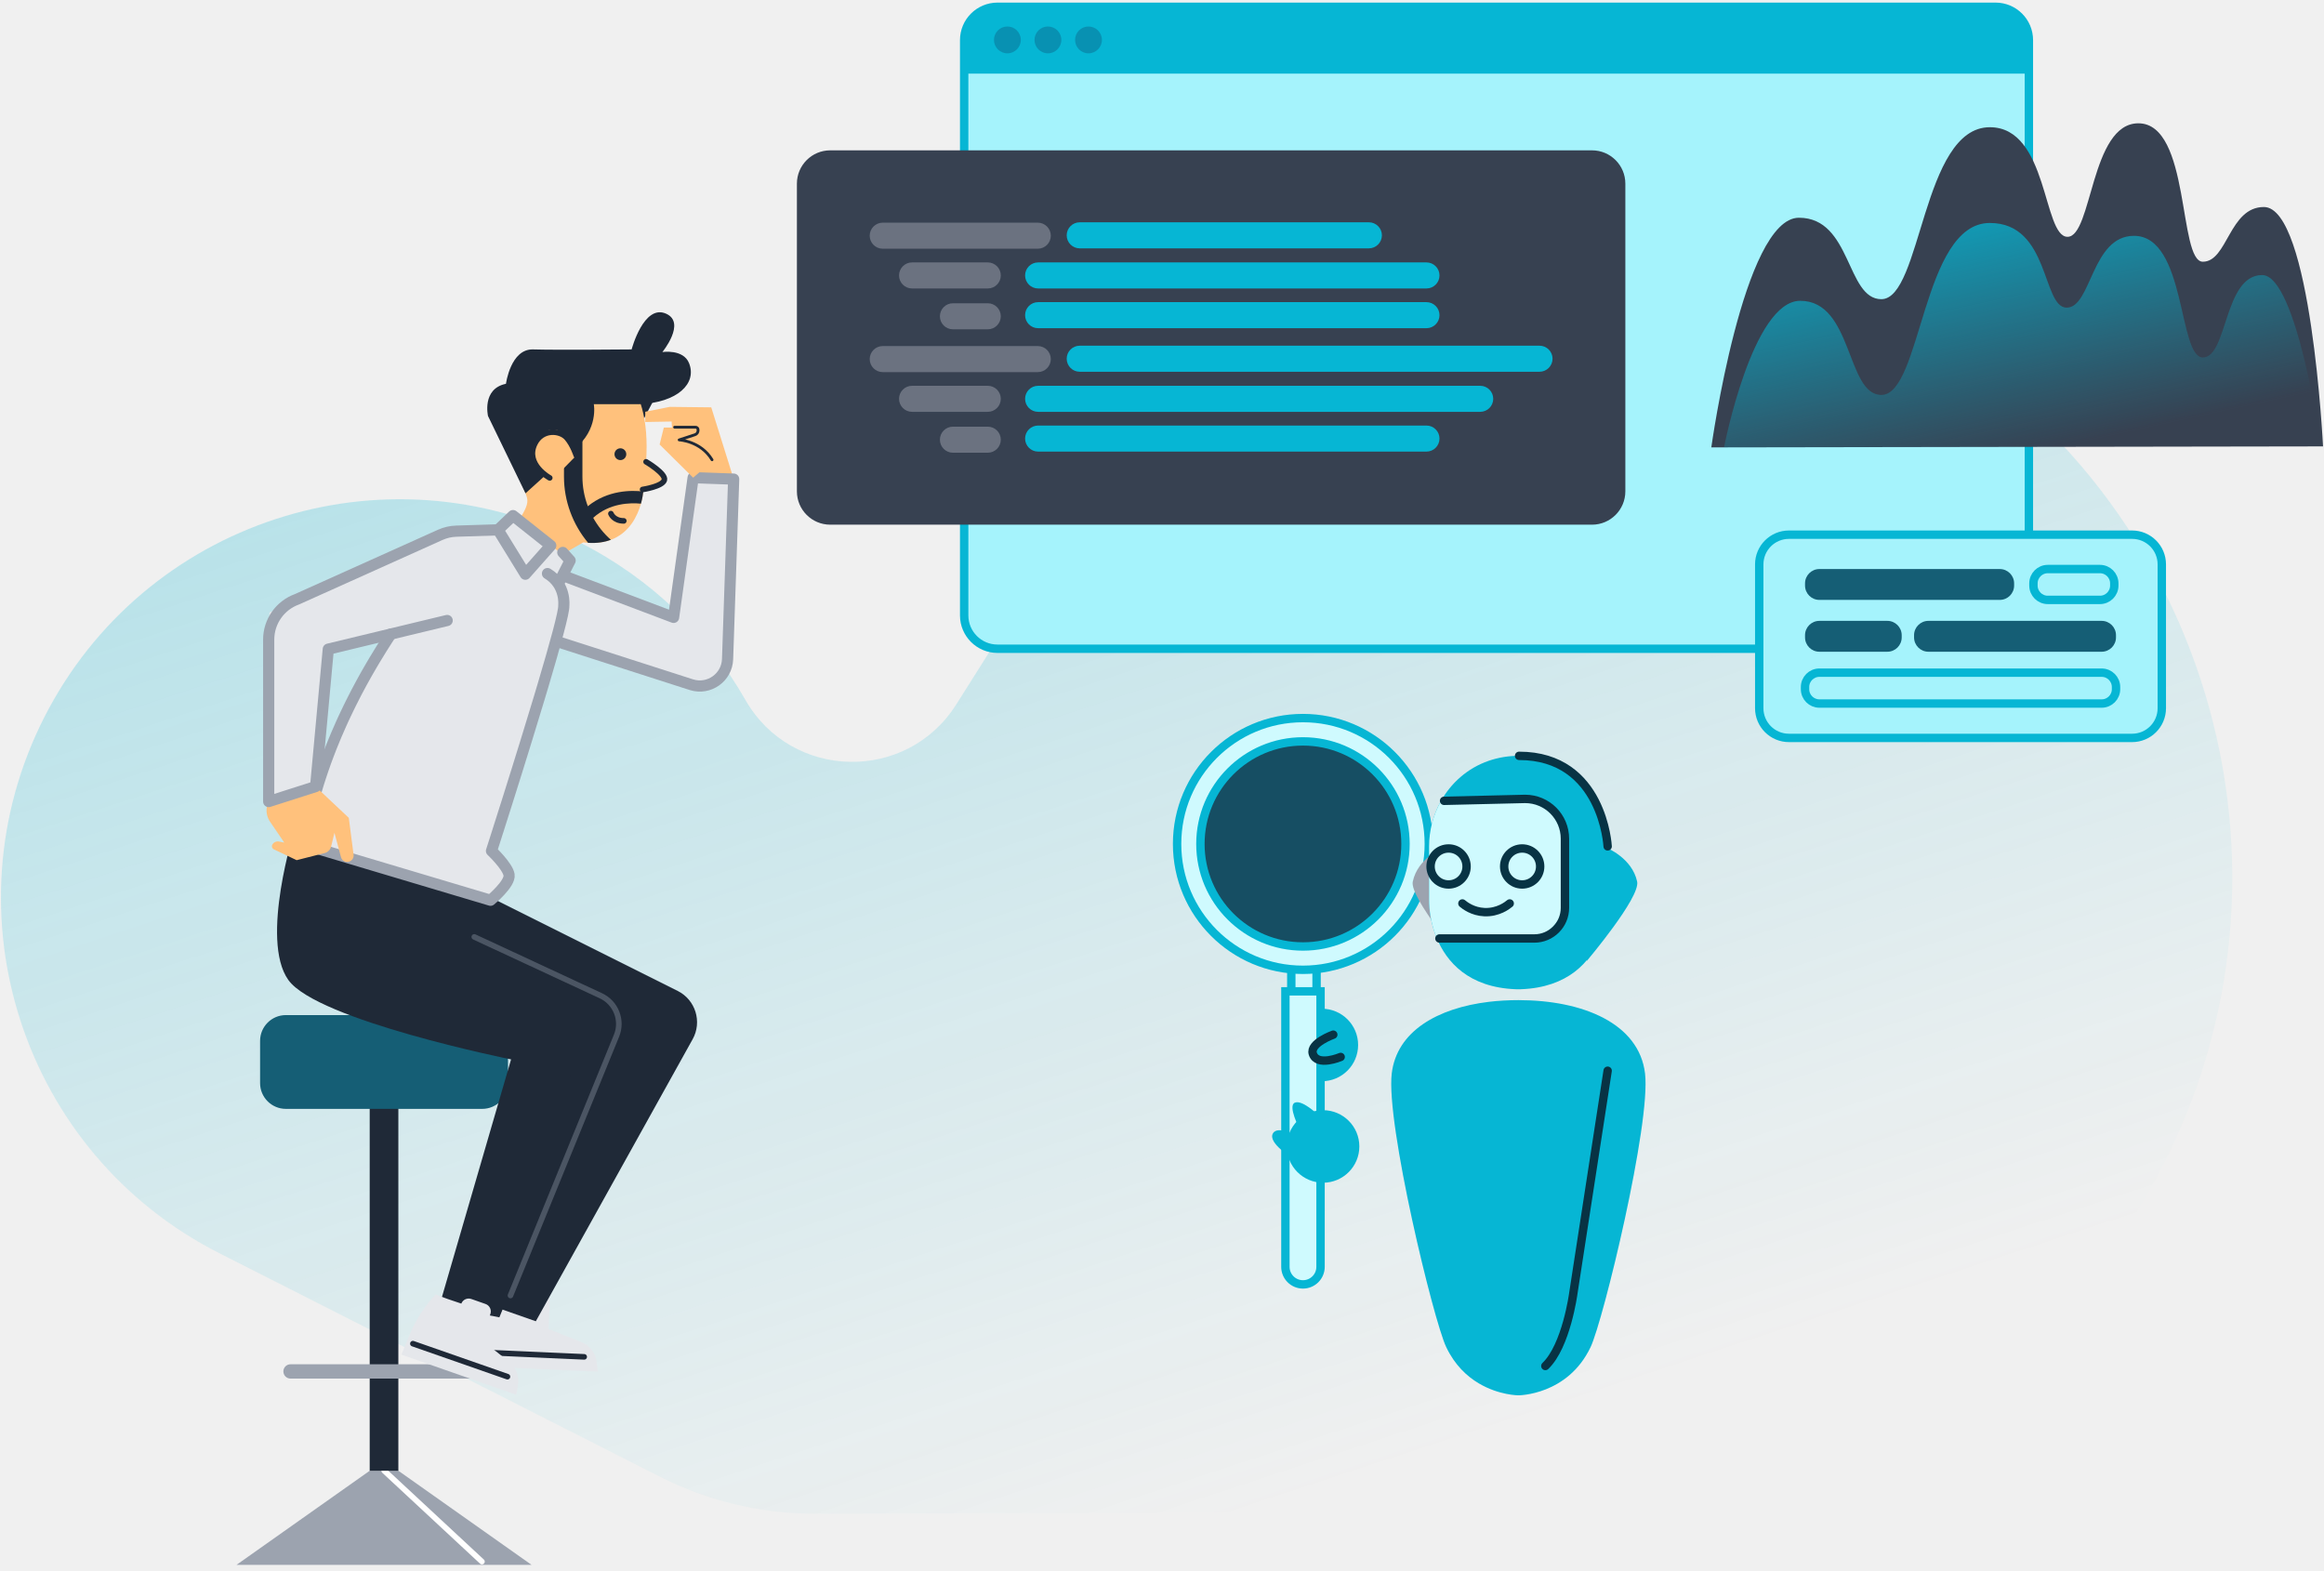
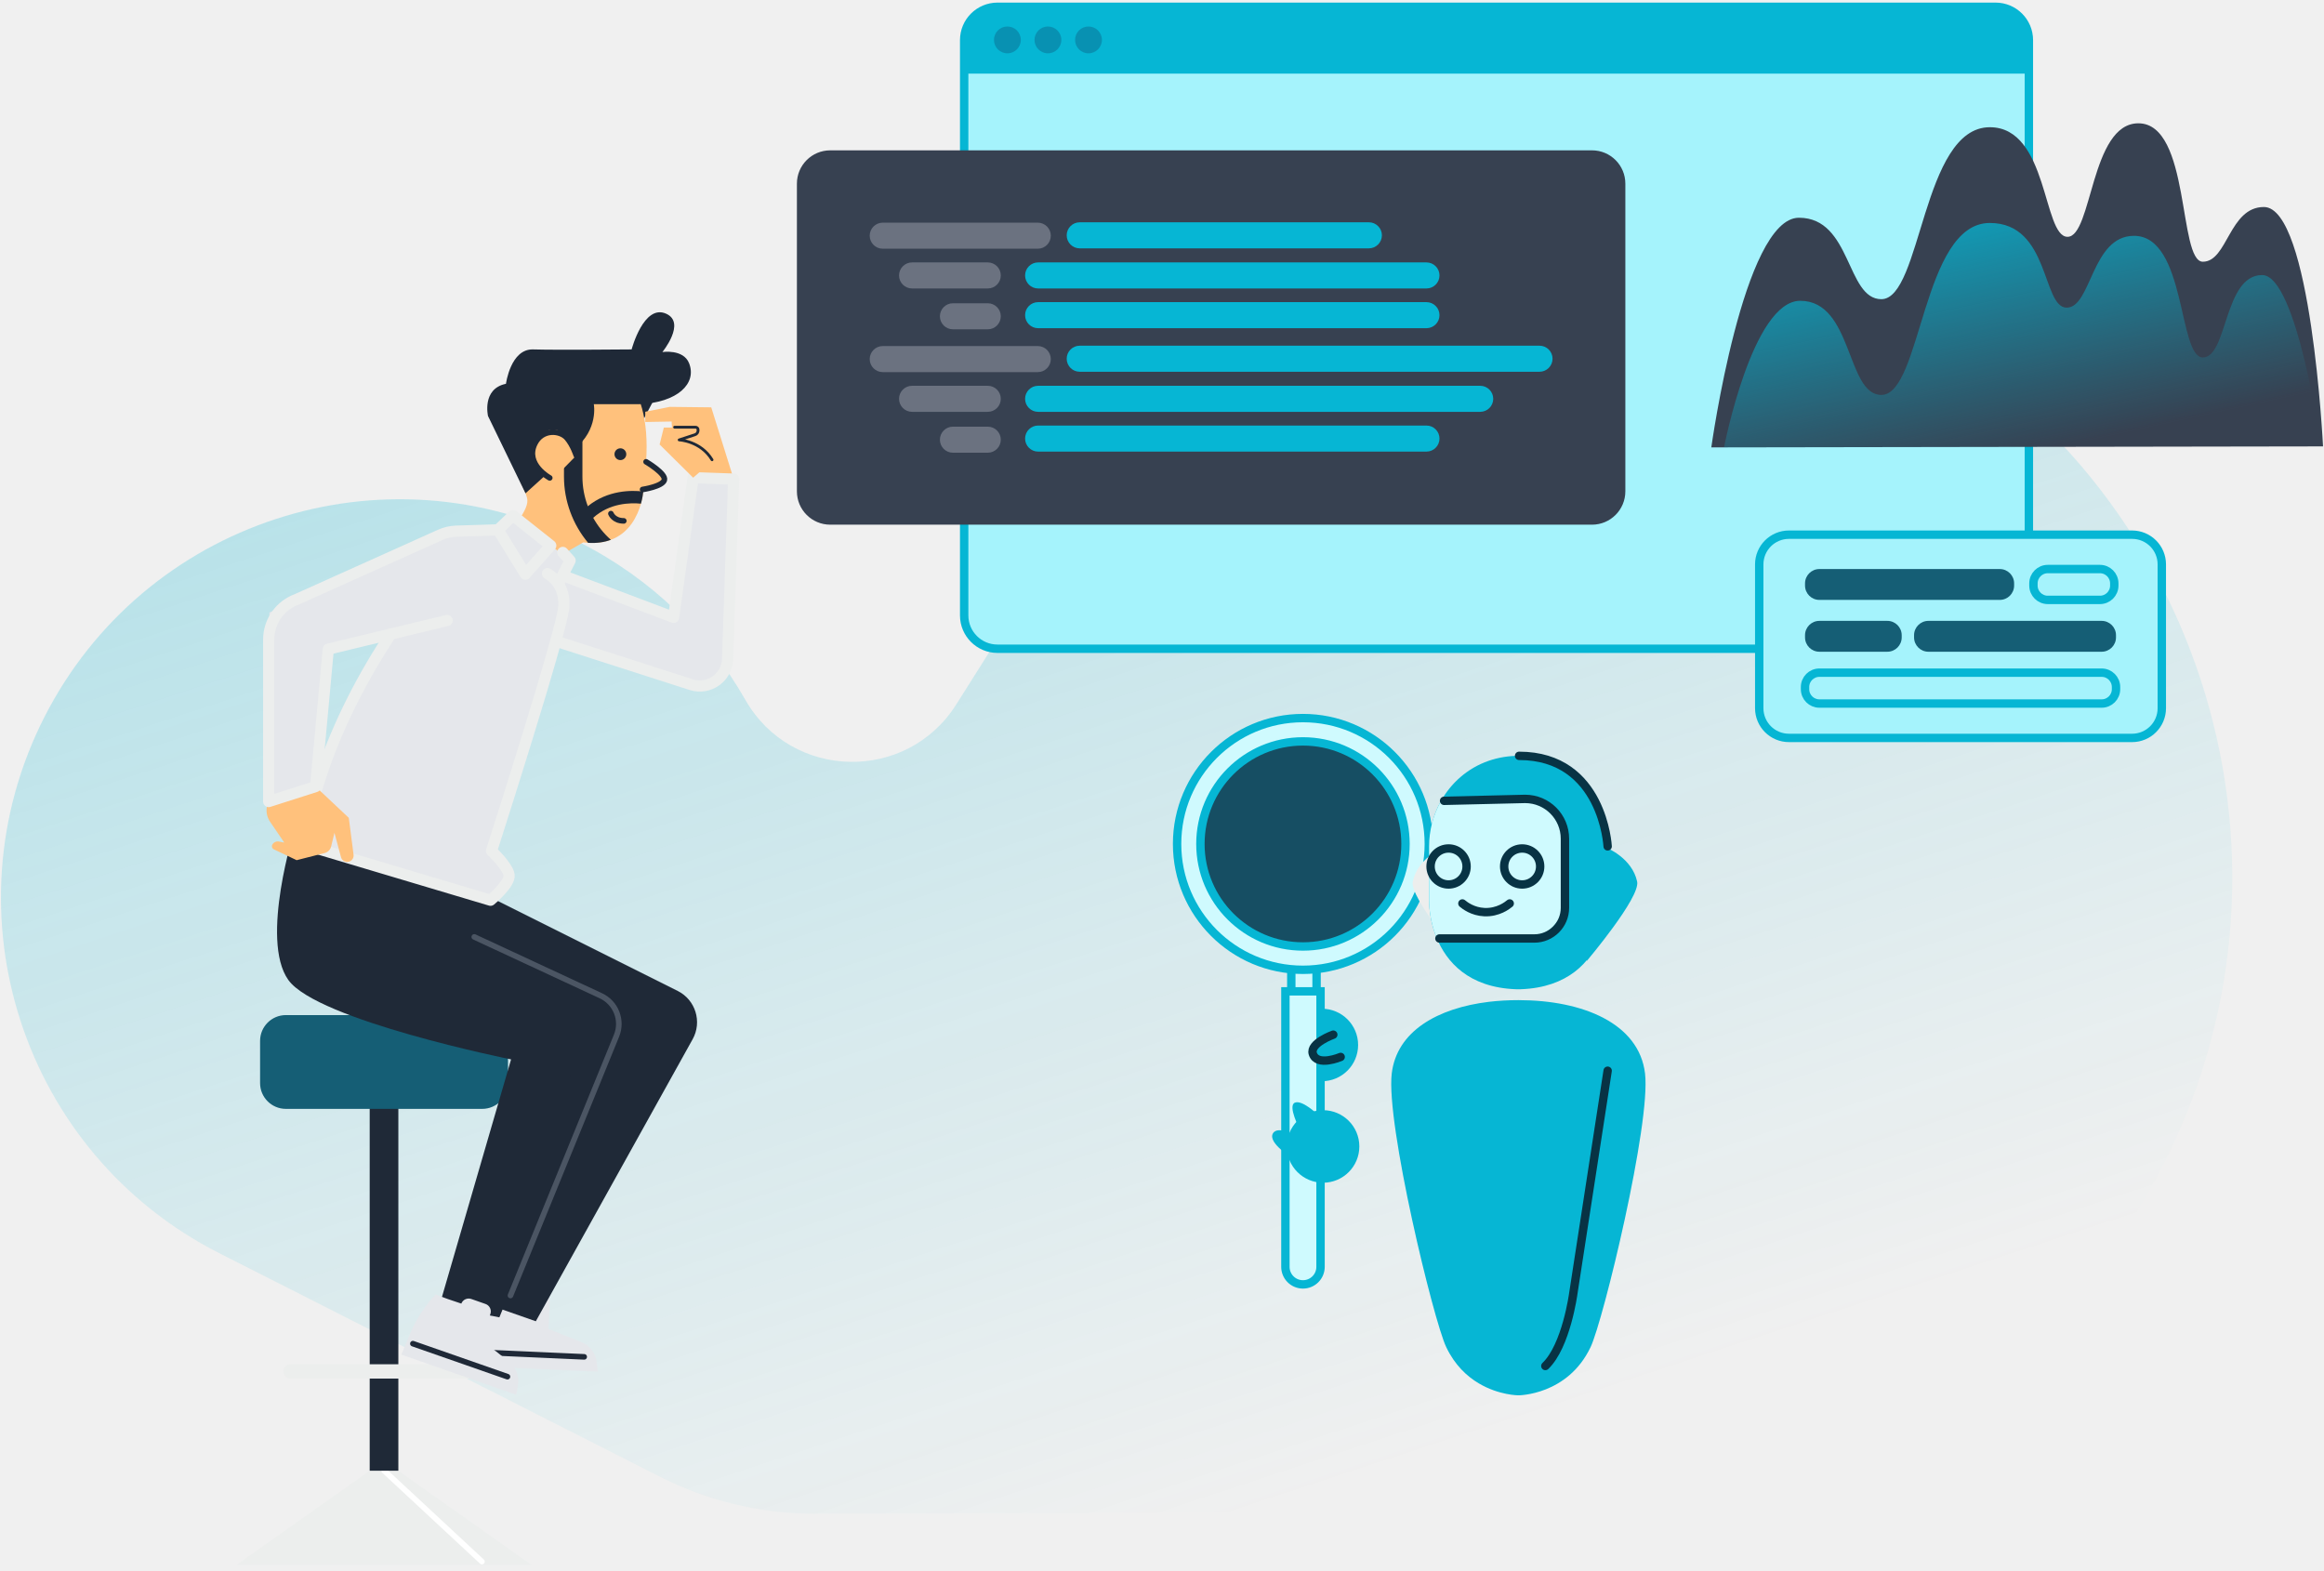
<svg xmlns="http://www.w3.org/2000/svg" width="444" height="300" viewBox="0 0 444 300" fill="none">
  <path d="M369.943 65.058C313.327 29.321 238.455 46.247 202.718 102.863L182.683 134.595C173.224 149.582 151.208 149.106 142.406 133.719C135.275 121.215 124.561 110.629 110.765 103.632C73.27 84.612 27.454 99.594 8.434 137.089C-10.586 174.584 4.396 220.4 41.891 239.42L126.318 282.245C135.035 286.625 145.14 289.226 155.561 289.199L180.023 289.135L305.545 288.804C345.331 288.393 384.92 268.433 407.737 232.284C443.486 175.668 426.559 100.801 369.943 65.058Z" fill="url(#paint0_linear_79_3714)" fill-opacity="0.32" />
  <path d="M251.53 182.479H246.702V191.008H251.53V182.479Z" fill="#CFFAFE" stroke="#06B6D4" stroke-width="1.602" stroke-miterlimit="10" />
  <path d="M252.54 206.572C256.366 206.572 259.467 203.471 259.467 199.645C259.467 195.819 256.366 192.718 252.54 192.718C248.714 192.718 245.612 195.819 245.612 199.645C245.612 203.471 248.714 206.572 252.54 206.572Z" fill="#06B6D4" />
  <path d="M248.929 245.387C247.076 245.387 245.575 243.886 245.575 242.033V189.396H252.289V242.033C252.289 243.886 250.788 245.387 248.929 245.387Z" fill="#CFFAFE" stroke="#06B6D4" stroke-width="1.602" stroke-miterlimit="10" />
  <path d="M248.929 185.283C262.209 185.283 272.975 174.517 272.975 161.237C272.975 147.957 262.209 137.191 248.929 137.191C235.649 137.191 224.883 147.957 224.883 161.237C224.883 174.517 235.649 185.283 248.929 185.283Z" fill="#CFFAFE" stroke="#06B6D4" stroke-width="1.602" stroke-miterlimit="10" />
  <path d="M248.929 180.828C259.749 180.828 268.52 172.057 268.52 161.237C268.52 150.417 259.749 141.646 248.929 141.646C238.109 141.646 229.338 150.417 229.338 161.237C229.338 172.057 238.109 180.828 248.929 180.828Z" fill="#164E63" stroke="#06B6D4" stroke-width="1.602" stroke-miterlimit="10" />
-   <path d="M275.448 162.135C275.448 162.135 270.865 163.951 269.909 168.438C269.268 171.455 279.555 183.622 279.555 183.622L275.448 162.135Z" fill="#9CA3AF" />
+   <path d="M275.448 162.135C275.448 162.135 270.865 163.951 269.909 168.438C269.268 171.455 279.555 183.622 279.555 183.622L275.448 162.135Z" fill="#ECEEED" />
  <path d="M307.025 162.017C307.025 162.017 311.821 163.95 312.777 168.437C313.418 171.454 303.131 183.622 303.131 183.622L307.025 162.017Z" fill="#06B6D4" />
  <path d="M273.028 161.707V171.978C273.028 173.762 273.344 176.251 274.316 178.782C274.348 178.873 274.385 178.969 274.422 179.06C276.335 183.83 280.618 188.647 289.559 188.995C289.73 189.005 289.901 189.005 290.083 189.005C290.264 189.011 290.441 189.005 290.611 188.995C299.558 188.647 303.847 183.824 305.759 179.049C306.806 176.432 307.148 173.826 307.148 171.978V161.701C307.148 154.48 302.757 147.846 295.947 145.422C294.142 144.775 292.208 144.423 290.222 144.407C288.203 144.391 286.242 144.727 284.405 145.358C280.367 146.752 277.157 149.62 275.186 153.23C273.798 155.778 273.028 158.689 273.028 161.707Z" fill="#06B6D4" />
  <path d="M273.028 161.707V171.978C273.028 173.762 273.343 176.251 274.316 178.783C275.181 179.119 276.121 179.306 277.104 179.306H291.263C295.52 179.306 298.97 175.856 298.97 171.599V160.703C298.97 156.446 295.52 152.996 291.263 152.996H277.104C276.441 152.996 275.8 153.081 275.186 153.236C273.797 155.779 273.028 158.69 273.028 161.707Z" fill="#CFFAFE" />
  <path d="M288.432 172.608C288.021 172.956 286.226 174.382 283.593 174.264C281.355 174.163 279.86 173.004 279.39 172.608" stroke="#083344" stroke-width="1.602" stroke-miterlimit="10" stroke-linecap="round" stroke-linejoin="round" />
  <path d="M276.292 257.351C277.926 260.801 280.26 262.959 282.541 264.305C286.381 266.58 290.083 266.58 290.083 266.58V266.457L290.099 266.58C290.099 266.58 299.515 266.58 303.89 257.351C306.314 252.239 315.426 214.632 314.283 205.082C313.135 195.538 302.442 191.078 290.088 191.078C288.171 191.078 286.29 191.185 284.474 191.398C274.641 192.584 266.859 197.023 265.893 205.082C264.755 214.632 273.862 252.239 276.292 257.351Z" fill="#06B6D4" />
  <path d="M307.142 204.564L300.583 247.096C300.583 247.096 299.248 257.153 295.237 260.977" stroke="#083344" stroke-width="1.602" stroke-miterlimit="10" stroke-linecap="round" stroke-linejoin="round" />
  <path d="M290.809 168.981C292.709 168.981 294.249 167.441 294.249 165.542C294.249 163.642 292.709 162.102 290.809 162.102C288.909 162.102 287.369 163.642 287.369 165.542C287.369 167.441 288.909 168.981 290.809 168.981Z" stroke="#083344" stroke-width="1.602" stroke-miterlimit="10" stroke-linecap="round" stroke-linejoin="round" />
  <path d="M276.751 168.981C278.651 168.981 280.191 167.441 280.191 165.542C280.191 163.642 278.651 162.102 276.751 162.102C274.851 162.102 273.311 163.642 273.311 165.542C273.311 167.441 274.851 168.981 276.751 168.981Z" stroke="#083344" stroke-width="1.602" stroke-miterlimit="10" stroke-linecap="round" stroke-linejoin="round" />
  <path d="M307.142 161.701C307.142 161.701 306.261 144.407 290.222 144.407" stroke="#083344" stroke-width="1.602" stroke-miterlimit="10" stroke-linecap="round" stroke-linejoin="round" />
  <path d="M275 179.301H293.127C296.358 179.301 298.981 176.684 298.981 173.447V160.239C298.981 156.04 295.579 152.633 291.375 152.633L275.891 153" stroke="#083344" stroke-width="1.602" stroke-miterlimit="10" stroke-linecap="round" stroke-linejoin="round" />
  <path d="M252.775 225.961C256.601 225.961 259.702 222.859 259.702 219.033C259.702 215.207 256.601 212.106 252.775 212.106C248.949 212.106 245.847 215.207 245.847 219.033C245.847 222.859 248.949 225.961 252.775 225.961Z" fill="#06B6D4" />
  <path d="M251.675 212.87C251.675 212.87 248.774 210.071 247.375 210.669C245.976 211.267 248.272 215.668 248.272 215.668L248.075 217.265C248.075 217.265 244.127 214.819 243.177 216.566C242.173 218.414 247.076 221.362 247.076 221.362L251.675 212.87Z" fill="#06B6D4" />
  <path d="M254.724 197.675C254.724 197.675 250.174 199.298 250.815 201.317C251.626 203.865 256.134 201.931 256.134 201.931" stroke="#083344" stroke-width="1.602" stroke-miterlimit="10" stroke-linecap="round" stroke-linejoin="round" />
-   <path d="M101.556 298.974H45.181L73.371 279.057L101.556 298.974Z" fill="#9CA3AF" />
+   <path d="M101.556 298.974H45.181L73.371 279.057L101.556 298.974Z" fill="#ECEEED" />
  <path d="M73.403 280.99L92.076 298.349" stroke="white" stroke-width="1.068" stroke-miterlimit="10" stroke-linecap="round" />
  <path d="M76.106 208.868H70.631V280.984H76.106V208.868Z" fill="#1F2937" />
  <path d="M92.124 211.854H54.619C51.895 211.854 49.689 209.648 49.689 206.924V198.865C49.689 196.141 51.895 193.935 54.619 193.935H92.124C94.848 193.935 97.054 196.141 97.054 198.865V206.924C97.054 209.648 94.843 211.854 92.124 211.854Z" fill="#155E75" />
-   <path d="M55.505 263.38H91.232C91.991 263.38 92.599 262.766 92.599 262.013C92.599 261.254 91.985 260.646 91.232 260.646H55.505C54.747 260.646 54.138 261.26 54.138 262.013C54.138 262.766 54.747 263.38 55.505 263.38Z" fill="#9CA3AF" />
+   <path d="M55.505 263.38H91.232C91.991 263.38 92.599 262.766 92.599 262.013C92.599 261.254 91.985 260.646 91.232 260.646H55.505C54.747 260.646 54.138 261.26 54.138 262.013C54.138 262.766 54.747 263.38 55.505 263.38Z" fill="#ECEEED" />
  <path d="M381.251 123.944H190.572C187.057 123.944 184.205 121.092 184.205 117.578V7.663C184.205 4.148 187.057 1.296 190.572 1.296H381.251C384.765 1.296 387.617 4.148 387.617 7.663V117.572C387.617 121.092 384.77 123.944 381.251 123.944Z" fill="#A5F3FC" stroke="#06B6D4" stroke-width="1.602" stroke-miterlimit="10" />
  <path d="M407.337 140.982H341.78C338.644 140.982 336.102 138.44 336.102 135.305V107.83C336.102 104.695 338.644 102.152 341.78 102.152H407.337C410.472 102.152 413.014 104.695 413.014 107.83V135.305C413.014 138.44 410.472 140.982 407.337 140.982Z" fill="#A5F3FC" stroke="#06B6D4" stroke-width="1.602" stroke-miterlimit="10" />
  <path d="M347.591 114.613H382.057C383.569 114.613 384.797 113.385 384.797 111.873V111.457C384.797 109.945 383.569 108.717 382.057 108.717H347.591C346.079 108.717 344.851 109.945 344.851 111.457V111.873C344.851 113.385 346.079 114.613 347.591 114.613Z" fill="#155E75" />
  <path d="M391.228 114.613H401.194C402.706 114.613 403.934 113.385 403.934 111.873V111.457C403.934 109.945 402.706 108.717 401.194 108.717H391.228C389.716 108.717 388.488 109.945 388.488 111.457V111.873C388.488 113.385 389.716 114.613 391.228 114.613Z" stroke="#06B6D4" stroke-width="1.602" stroke-miterlimit="10" />
  <path d="M347.591 134.413H401.526C403.037 134.413 404.266 133.184 404.266 131.673V131.256C404.266 129.745 403.037 128.516 401.526 128.516H347.591C346.079 128.516 344.851 129.745 344.851 131.256V131.673C344.851 133.19 346.079 134.413 347.591 134.413Z" stroke="#06B6D4" stroke-width="1.602" stroke-miterlimit="10" />
  <path d="M368.421 124.516H401.52C403.032 124.516 404.26 123.287 404.26 121.776V121.359C404.26 119.847 403.032 118.619 401.52 118.619H368.421C366.91 118.619 365.681 119.847 365.681 121.359V121.776C365.686 123.287 366.91 124.516 368.421 124.516Z" fill="#155E75" />
  <path d="M347.591 124.516H360.58C362.092 124.516 363.32 123.287 363.32 121.776V121.359C363.32 119.847 362.092 118.619 360.58 118.619H347.591C346.079 118.619 344.851 119.847 344.851 121.359V121.776C344.851 123.287 346.079 124.516 347.591 124.516Z" fill="#155E75" />
  <path d="M387.617 14.066H184.205V7.721C184.205 4.111 187.132 1.184 190.743 1.184H381.08C384.69 1.184 387.617 4.111 387.617 7.721V14.066Z" fill="#06B6D4" />
  <path d="M192.463 10.189C193.879 10.189 195.026 9.041 195.026 7.625C195.026 6.209 193.879 5.062 192.463 5.062C191.047 5.062 189.899 6.209 189.899 7.625C189.899 9.041 191.047 10.189 192.463 10.189Z" fill="#0891B2" />
  <path d="M200.207 10.189C201.623 10.189 202.771 9.041 202.771 7.625C202.771 6.209 201.623 5.062 200.207 5.062C198.791 5.062 197.644 6.209 197.644 7.625C197.644 9.041 198.791 10.189 200.207 10.189Z" fill="#0891B2" />
  <path d="M207.957 10.189C209.373 10.189 210.521 9.041 210.521 7.625C210.521 6.209 209.373 5.062 207.957 5.062C206.541 5.062 205.394 6.209 205.394 7.625C205.394 9.041 206.541 10.189 207.957 10.189Z" fill="#0891B2" />
  <path d="M125.01 76.221L121.864 82.171L120.149 75.81L125.01 76.221Z" fill="#1F2937" />
  <path d="M126.922 91.716C126.617 93.26 122.921 93.666 122.921 93.666C122.921 93.666 122.916 93.751 122.9 93.906C122.862 94.312 122.745 95.177 122.451 96.229C121.799 98.547 120.267 101.811 116.709 103.13C115.508 103.584 114.071 103.814 112.362 103.712C112.057 103.696 111.747 103.664 111.422 103.627L104.142 107.83L96.648 102.286C96.648 102.286 100.958 97.874 100.755 95.514C100.552 93.153 95.772 87.395 97.78 79.095C99.837 70.608 104.654 68.626 109.787 68.215C116.127 67.708 124.561 71.708 123.434 88.228C123.434 88.228 127.231 90.178 126.922 91.716Z" fill="#FFC17C" />
  <path d="M100.398 94.248L93.235 79.485C93.235 79.485 92.017 74.282 96.664 73.326C96.664 73.326 97.545 66.623 101.856 66.757C106.166 66.895 120.672 66.757 120.672 66.757C120.672 66.757 122.985 58.008 127.269 59.936C131.125 61.672 126.548 67.259 126.548 67.259C126.548 67.259 130.548 66.644 131.643 69.379C133.197 73.262 129.453 76.905 122.184 77.22H113.446C113.446 77.22 114.402 82.038 109.75 85.782L100.398 94.248Z" fill="#1F2937" />
  <path d="M118.525 87.903C119.148 87.903 119.652 87.398 119.652 86.776C119.652 86.153 119.148 85.649 118.525 85.649C117.903 85.649 117.398 86.153 117.398 86.776C117.398 87.398 117.903 87.903 118.525 87.903Z" fill="#1F2937" />
  <path d="M116.709 103.13C115.508 103.584 114.071 103.814 112.362 103.712C109.435 100.214 107.747 95.733 107.747 91.075V82.294H111.272V91.075C111.272 93.025 111.63 94.931 112.308 96.721C112.597 97.484 112.938 98.222 113.334 98.937C114.215 100.507 115.353 101.934 116.709 103.13Z" fill="#1F2937" />
  <path d="M122.9 93.906C122.862 94.312 122.745 95.177 122.451 96.229C120.411 96.026 116.469 96.091 113.328 98.932C113.254 98.991 113.174 99.06 113.104 99.13L111.486 97.431C111.747 97.175 112.025 96.94 112.303 96.715C116.122 93.618 120.608 93.634 122.9 93.906Z" fill="#1F2937" />
  <path d="M105.37 91.855C105.37 91.855 98.699 86.076 103.389 82.892C108.238 79.602 109.958 87.171 109.958 87.171L105.37 91.855Z" fill="#FFC17C" />
  <path d="M116.715 98.131C116.715 98.131 117.227 99.514 119.177 99.514" stroke="#1F2937" stroke-width="1.068" stroke-miterlimit="10" stroke-linecap="round" stroke-linejoin="round" />
  <path d="M105.028 91.305C105.028 91.305 100.28 88.736 102.155 84.805C103.559 81.862 107.037 82.182 108.313 83.678C109.456 85.013 110.092 86.995 110.092 86.995" stroke="#1F2937" stroke-width="1.068" stroke-miterlimit="10" stroke-linecap="round" stroke-linejoin="round" />
  <path d="M123.434 88.228C123.434 88.228 127.279 90.482 126.922 91.716C126.564 92.95 122.766 93.516 122.766 93.516" stroke="#1F2937" stroke-width="1.068" stroke-miterlimit="10" stroke-linecap="round" stroke-linejoin="round" />
  <path d="M123.279 78.662V80.623L128.321 80.532C128.321 80.532 128.23 86.316 132.615 91.545H140.178L135.884 77.824L127.952 77.733L123.279 78.662Z" fill="#FFC17C" />
  <path d="M93.977 248.073C92.626 250.733 91.766 253.612 91.446 256.576L90.97 261.02L114.188 262.056L114.023 260.363C113.846 258.579 112.693 257.041 111.026 256.384L104.804 253.916L105.034 248.714C105.071 247.881 104.425 247.175 103.591 247.138L100.718 247.01C99.901 246.973 99.206 247.592 99.142 248.404C99.148 248.399 93.785 248.249 93.977 248.073Z" fill="#E5E7EB" />
  <path d="M92.493 258.375L111.609 259.23" stroke="#1F2937" stroke-width="1.068" stroke-miterlimit="10" stroke-linecap="round" stroke-linejoin="round" />
  <path d="M56.322 158.341C56.322 158.341 49.603 179.498 55.078 187.215C60.553 194.933 97.641 202.4 97.641 202.4L83.952 249.445L95.403 251.683L117.697 197.54C118.867 194.698 117.569 191.446 114.765 190.191L84.203 176.512L82.708 166.556L56.322 158.341Z" fill="#1F2937" />
  <path d="M91.419 170.29L129.475 189.32C132.882 191.024 134.18 195.222 132.327 198.55L102.368 252.431L92.412 248.949L111.577 198.918L62.299 182.735L64.291 161.082L91.419 170.29Z" fill="#1F2937" />
  <path d="M140.173 91.54L132.209 91.289L128.695 117.952L107.507 109.956L108.922 107.088L97.999 98.499L95.142 101.223L86.719 101.522C86.719 101.522 85.01 101.8 83.391 102.489L51.467 117.017L51.328 153.134L60.291 150.271L62.716 124.014L74.675 121.135C74.675 121.135 65.162 136.737 62.732 144.177C60.301 151.617 58.048 161.349 58.048 161.349L93.705 171.988C93.705 171.988 97.364 168.837 97.251 167.133C97.139 165.429 93.956 162.369 93.956 162.369L106.102 122.743L132.06 130.632C135.302 131.614 138.597 129.275 138.736 125.894L140.173 91.54Z" fill="#E5E7EB" />
  <path d="M304.157 100.241H158.616C155.101 100.241 152.249 97.388 152.249 93.874V35.089C152.249 31.575 155.101 28.723 158.616 28.723H304.157C307.671 28.723 310.523 31.575 310.523 35.089V93.869C310.523 97.388 307.671 100.241 304.157 100.241Z" fill="#374151" />
-   <path d="M104.596 109.582C108.206 111.761 107.71 115.709 107.71 115.709C107.811 116.82 106.038 123.229 103.736 130.968C103.608 131.406 103.474 131.844 103.34 132.287C103.239 132.624 103.138 132.966 103.036 133.308C102.267 135.866 101.455 138.526 100.643 141.148C100.478 141.677 100.317 142.201 100.157 142.719C99.783 143.931 99.409 145.133 99.041 146.313C98.939 146.644 98.833 146.981 98.731 147.312C98.624 147.643 98.523 147.969 98.421 148.295C98.32 148.621 98.218 148.946 98.117 149.267C97.834 150.175 97.556 151.056 97.289 151.911C97.129 152.408 96.979 152.894 96.83 153.364C96.685 153.812 96.547 154.25 96.413 154.672C96.36 154.848 96.306 155.019 96.248 155.19C96.167 155.452 96.087 155.703 96.007 155.954C95.943 156.157 95.879 156.355 95.82 156.547C95.777 156.67 95.74 156.793 95.703 156.91C95.665 157.028 95.628 157.145 95.591 157.263C95.51 157.514 95.43 157.759 95.356 158C95.297 158.197 95.233 158.39 95.174 158.582C94.581 160.435 94.159 161.749 93.988 162.294C93.978 162.321 93.967 162.347 93.962 162.374C93.919 162.502 93.897 162.566 93.897 162.566C93.897 162.566 96.974 165.461 97.257 167.138C97.535 168.821 93.71 171.993 93.71 171.993L58.053 161.354C58.203 160.43 58.373 159.517 58.555 158.609C58.603 158.347 58.662 158.08 58.715 157.818C58.779 157.514 58.843 157.204 58.913 156.899C58.998 156.515 59.084 156.136 59.175 155.751C59.265 155.361 59.362 154.966 59.463 154.576C59.57 154.133 59.687 153.689 59.805 153.251C59.901 152.883 60.002 152.514 60.109 152.146C60.211 151.783 60.312 151.419 60.419 151.062C60.558 150.597 60.697 150.132 60.841 149.673C60.948 149.32 61.06 148.968 61.178 148.621C61.514 147.579 61.867 146.548 62.235 145.533C62.401 145.079 62.566 144.631 62.737 144.182C63.1 143.215 63.48 142.265 63.87 141.325C64.008 140.983 64.153 140.641 64.297 140.304C64.58 139.642 64.863 138.985 65.157 138.339C65.306 138.002 65.456 137.671 65.611 137.34C65.75 137.041 65.888 136.747 66.027 136.454C66.22 136.037 66.417 135.631 66.615 135.225C66.812 134.819 67.01 134.413 67.213 134.018C68.409 131.62 69.659 129.344 70.92 127.192C71.128 126.834 71.342 126.476 71.55 126.124C72.02 125.333 72.49 124.559 72.965 123.811C73.334 123.224 73.697 122.647 74.066 122.086C74.269 121.765 74.477 121.45 74.68 121.14C74.685 121.135 74.685 121.13 74.685 121.13H74.691" stroke="#9CA3AF" stroke-width="2.136" stroke-miterlimit="10" stroke-linecap="round" stroke-linejoin="round" />
+   <path d="M104.596 109.582C108.206 111.761 107.71 115.709 107.71 115.709C107.811 116.82 106.038 123.229 103.736 130.968C103.608 131.406 103.474 131.844 103.34 132.287C103.239 132.624 103.138 132.966 103.036 133.308C102.267 135.866 101.455 138.526 100.643 141.148C100.478 141.677 100.317 142.201 100.157 142.719C99.783 143.931 99.409 145.133 99.041 146.313C98.939 146.644 98.833 146.981 98.731 147.312C98.624 147.643 98.523 147.969 98.421 148.295C98.32 148.621 98.218 148.946 98.117 149.267C97.834 150.175 97.556 151.056 97.289 151.911C97.129 152.408 96.979 152.894 96.83 153.364C96.685 153.812 96.547 154.25 96.413 154.672C96.36 154.848 96.306 155.019 96.248 155.19C96.167 155.452 96.087 155.703 96.007 155.954C95.943 156.157 95.879 156.355 95.82 156.547C95.777 156.67 95.74 156.793 95.703 156.91C95.665 157.028 95.628 157.145 95.591 157.263C95.51 157.514 95.43 157.759 95.356 158C95.297 158.197 95.233 158.39 95.174 158.582C94.581 160.435 94.159 161.749 93.988 162.294C93.978 162.321 93.967 162.347 93.962 162.374C93.919 162.502 93.897 162.566 93.897 162.566C93.897 162.566 96.974 165.461 97.257 167.138C97.535 168.821 93.71 171.993 93.71 171.993L58.053 161.354C58.203 160.43 58.373 159.517 58.555 158.609C58.603 158.347 58.662 158.08 58.715 157.818C58.779 157.514 58.843 157.204 58.913 156.899C58.998 156.515 59.084 156.136 59.175 155.751C59.265 155.361 59.362 154.966 59.463 154.576C59.57 154.133 59.687 153.689 59.805 153.251C59.901 152.883 60.002 152.514 60.109 152.146C60.211 151.783 60.312 151.419 60.419 151.062C60.558 150.597 60.697 150.132 60.841 149.673C60.948 149.32 61.06 148.968 61.178 148.621C61.514 147.579 61.867 146.548 62.235 145.533C62.401 145.079 62.566 144.631 62.737 144.182C63.1 143.215 63.48 142.265 63.87 141.325C64.008 140.983 64.153 140.641 64.297 140.304C64.58 139.642 64.863 138.985 65.157 138.339C65.306 138.002 65.456 137.671 65.611 137.34C65.75 137.041 65.888 136.747 66.027 136.454C66.22 136.037 66.417 135.631 66.615 135.225C66.812 134.819 67.01 134.413 67.213 134.018C68.409 131.62 69.659 129.344 70.92 127.192C71.128 126.834 71.342 126.476 71.55 126.124C72.02 125.333 72.49 124.559 72.965 123.811C73.334 123.224 73.697 122.647 74.066 122.086C74.269 121.765 74.477 121.45 74.68 121.14C74.685 121.135 74.685 121.13 74.685 121.13H74.691" stroke="#ECEEED" stroke-width="2.136" stroke-miterlimit="10" stroke-linecap="round" stroke-linejoin="round" />
  <path d="M60.291 150.277L66.636 156.248L67.549 163.288C67.63 163.918 67.218 164.505 66.599 164.644C65.958 164.788 65.317 164.399 65.146 163.763L63.896 159.111L63.266 161.723C63.116 162.337 62.641 162.818 62.027 162.978L56.675 164.34L52.311 162.267C51.975 162.107 51.847 161.701 52.023 161.375C52.274 160.916 52.792 160.676 53.305 160.777L54.309 160.98L51.58 156.969C50.805 155.831 50.709 154.368 51.323 153.139L60.291 150.277Z" fill="#FFC17C" />
-   <path d="M85.432 118.545L62.721 124.019L60.296 150.276L51.334 153.139V122.193C51.334 118.737 53.508 115.65 56.76 114.485L84.112 102.185C85.074 101.752 86.115 101.512 87.168 101.48L95.142 101.229" stroke="#9CA3AF" stroke-width="2.136" stroke-miterlimit="10" stroke-linecap="round" stroke-linejoin="round" />
-   <path d="M95.147 101.229L98.005 98.505L105.221 104.23L100.365 109.705L95.147 101.229Z" stroke="#9CA3AF" stroke-width="2.136" stroke-miterlimit="10" stroke-linecap="round" stroke-linejoin="round" />
-   <path d="M107.523 105.539L108.922 107.093L106.962 110.95" stroke="#9CA3AF" stroke-width="2.136" stroke-miterlimit="10" stroke-linecap="round" stroke-linejoin="round" />
+   <path d="M85.432 118.545L62.721 124.019L60.296 150.276L51.334 153.139V122.193C51.334 118.737 53.508 115.65 56.76 114.485L84.112 102.185C85.074 101.752 86.115 101.512 87.168 101.48L95.142 101.229" stroke="#ECEEED" stroke-width="2.136" stroke-miterlimit="10" stroke-linecap="round" stroke-linejoin="round" />
+   <path d="M95.147 101.229L98.005 98.505L105.221 104.23L100.365 109.705L95.147 101.229Z" stroke="#ECEEED" stroke-width="2.136" stroke-miterlimit="10" stroke-linecap="round" stroke-linejoin="round" />
+   <path d="M107.523 105.539L108.922 107.093L106.962 110.95" stroke="#ECEEED" stroke-width="2.136" stroke-miterlimit="10" stroke-linecap="round" stroke-linejoin="round" />
  <path d="M83.274 247.266C81.212 249.424 79.562 251.934 78.408 254.685L76.672 258.803L98.614 266.468L98.939 264.796C99.287 263.038 98.619 261.233 97.214 260.122L91.964 255.967L93.684 251.048C93.961 250.263 93.545 249.397 92.754 249.125L90.041 248.174C89.272 247.907 88.428 248.297 88.134 249.055C88.129 249.061 83.034 247.378 83.274 247.266Z" fill="#E5E7EB" />
  <path d="M78.883 256.709L96.947 263.017" stroke="#1F2937" stroke-width="1.068" stroke-miterlimit="10" stroke-linecap="round" stroke-linejoin="round" />
-   <path d="M108.094 110.175L128.69 117.952L132.423 91.257L140.168 91.535L139.003 125.932C138.886 129.43 135.467 131.86 132.124 130.824L106.599 122.62" stroke="#9CA3AF" stroke-width="2.136" stroke-miterlimit="10" stroke-linecap="round" stroke-linejoin="round" />
+   <path d="M108.094 110.175L128.69 117.952L132.423 91.257L140.168 91.535L139.003 125.932C138.886 129.43 135.467 131.86 132.124 130.824L106.599 122.62" stroke="#ECEEED" stroke-width="2.136" stroke-miterlimit="10" stroke-linecap="round" stroke-linejoin="round" />
  <path d="M132.428 91.262L126.019 84.917L126.825 81.68H132.241C132.615 81.68 132.92 81.985 132.92 82.359C132.92 82.941 132.514 83.448 131.942 83.571L129.747 84.046C129.747 84.046 133.043 83.608 136.156 88.031" fill="#FFC17C" />
  <path d="M128.882 81.616H132.882C133.149 81.616 133.363 81.83 133.363 82.097V82.252C133.363 82.615 133.128 82.941 132.781 83.053L129.752 84.046C129.752 84.046 133.86 84.233 136.039 87.844" stroke="#1F2937" stroke-width="0.534" stroke-miterlimit="10" stroke-linecap="round" stroke-linejoin="round" />
  <path d="M198.269 47.518H168.647C167.274 47.518 166.158 46.402 166.158 45.029C166.158 43.657 167.274 42.54 168.647 42.54H198.269C199.641 42.54 200.757 43.657 200.757 45.029C200.757 46.407 199.641 47.518 198.269 47.518Z" fill="#6B7280" />
  <path d="M261.518 47.449H206.28C204.908 47.449 203.791 46.333 203.791 44.96C203.791 43.587 204.908 42.471 206.28 42.471H261.524C262.896 42.471 264.013 43.587 264.013 44.96C264.007 46.333 262.896 47.449 261.518 47.449Z" fill="#06B6D4" />
  <path d="M188.713 55.113H174.249C172.877 55.113 171.76 53.997 171.76 52.624C171.76 51.252 172.877 50.135 174.249 50.135H188.713C190.086 50.135 191.202 51.252 191.202 52.624C191.202 53.997 190.086 55.113 188.713 55.113Z" fill="#6B7280" />
  <path d="M188.713 62.917H182.058C180.685 62.917 179.569 61.801 179.569 60.428C179.569 59.055 180.685 57.939 182.058 57.939H188.713C190.086 57.939 191.202 59.055 191.202 60.428C191.202 61.801 190.086 62.917 188.713 62.917Z" fill="#6B7280" />
  <path d="M272.526 55.113H198.333C196.96 55.113 195.844 53.997 195.844 52.624C195.844 51.252 196.96 50.135 198.333 50.135H272.526C273.899 50.135 275.015 51.252 275.015 52.624C275.015 53.997 273.899 55.113 272.526 55.113Z" fill="#06B6D4" />
  <path d="M272.526 62.703H198.333C196.96 62.703 195.844 61.587 195.844 60.214C195.844 58.841 196.96 57.725 198.333 57.725H272.526C273.899 57.725 275.015 58.841 275.015 60.214C275.015 61.587 273.899 62.703 272.526 62.703Z" fill="#06B6D4" />
  <path d="M198.269 71.094H168.647C167.274 71.094 166.158 69.978 166.158 68.605C166.158 67.233 167.274 66.116 168.647 66.116H198.269C199.641 66.116 200.757 67.233 200.757 68.605C200.757 69.978 199.641 71.094 198.269 71.094Z" fill="#6B7280" />
  <path d="M294.121 71.025H206.28C204.908 71.025 203.791 69.908 203.791 68.536C203.791 67.163 204.908 66.047 206.28 66.047H294.126C295.499 66.047 296.615 67.163 296.615 68.536C296.61 69.908 295.493 71.025 294.121 71.025Z" fill="#06B6D4" />
  <path d="M188.713 78.683H174.249C172.877 78.683 171.76 77.567 171.76 76.195C171.76 74.822 172.877 73.706 174.249 73.706H188.713C190.086 73.706 191.202 74.822 191.202 76.195C191.202 77.573 190.086 78.683 188.713 78.683Z" fill="#6B7280" />
  <path d="M188.713 86.493H182.058C180.685 86.493 179.569 85.376 179.569 84.004C179.569 82.631 180.685 81.515 182.058 81.515H188.713C190.086 81.515 191.202 82.631 191.202 84.004C191.202 85.376 190.086 86.493 188.713 86.493Z" fill="#6B7280" />
  <path d="M282.792 78.683H198.333C196.96 78.683 195.844 77.567 195.844 76.195C195.844 74.822 196.96 73.706 198.333 73.706H282.792C284.165 73.706 285.281 74.822 285.281 76.195C285.281 77.573 284.165 78.683 282.792 78.683Z" fill="#06B6D4" />
  <path d="M272.526 86.279H198.333C196.96 86.279 195.844 85.162 195.844 83.79C195.844 82.417 196.96 81.301 198.333 81.301H272.526C273.899 81.301 275.015 82.417 275.015 83.79C275.015 85.162 273.899 86.279 272.526 86.279Z" fill="#06B6D4" />
  <path d="M90.612 179.001L114.797 190.244C117.665 191.579 118.985 194.928 117.788 197.861L97.524 247.512" stroke="#4B5563" stroke-width="1.068" stroke-miterlimit="10" stroke-linecap="round" />
  <path d="M326.947 85.472C326.947 85.472 333.047 41.6 343.686 41.6C353.765 41.6 352.708 57.159 359.432 57.159C367.15 57.159 367.177 24.306 380.156 24.306C391.356 24.306 390.266 45.243 394.999 45.243C399.731 45.243 399.384 23.558 408.533 23.558C418.521 23.558 416.123 50.002 420.855 50.002C425.587 50.002 425.865 39.549 432.52 39.549C441.541 39.549 443.817 85.285 443.817 85.285L326.947 85.472Z" fill="#374151" />
  <path d="M329.377 85.472C329.377 85.472 334.793 57.469 343.937 57.469C354.016 57.469 352.713 75.452 359.432 75.452C367.15 75.452 367.177 42.599 380.156 42.599C391.639 42.599 390.111 58.777 394.844 58.777C399.576 58.777 399.571 45.056 407.695 45.056C417.682 45.056 416.128 68.295 420.855 68.295C425.582 68.295 424.856 52.549 432.178 52.549C438.865 52.549 443.443 85.403 443.443 85.403L329.377 85.472Z" fill="url(#paint1_linear_79_3714)" />
  <defs>
    <linearGradient id="paint0_linear_79_3714" x1="136.541" y1="-25.789" x2="240.426" y2="289.071" gradientUnits="userSpaceOnUse">
      <stop stop-color="#06B6D4" />
      <stop offset="1" stop-color="#06B6D4" stop-opacity="0" />
    </linearGradient>
    <linearGradient id="paint1_linear_79_3714" x1="365.863" y1="29.868" x2="378.672" y2="88.712" gradientUnits="userSpaceOnUse">
      <stop stop-color="#06B6D4" />
      <stop offset="1" stop-color="#06B6D4" stop-opacity="0" />
    </linearGradient>
  </defs>
</svg>
